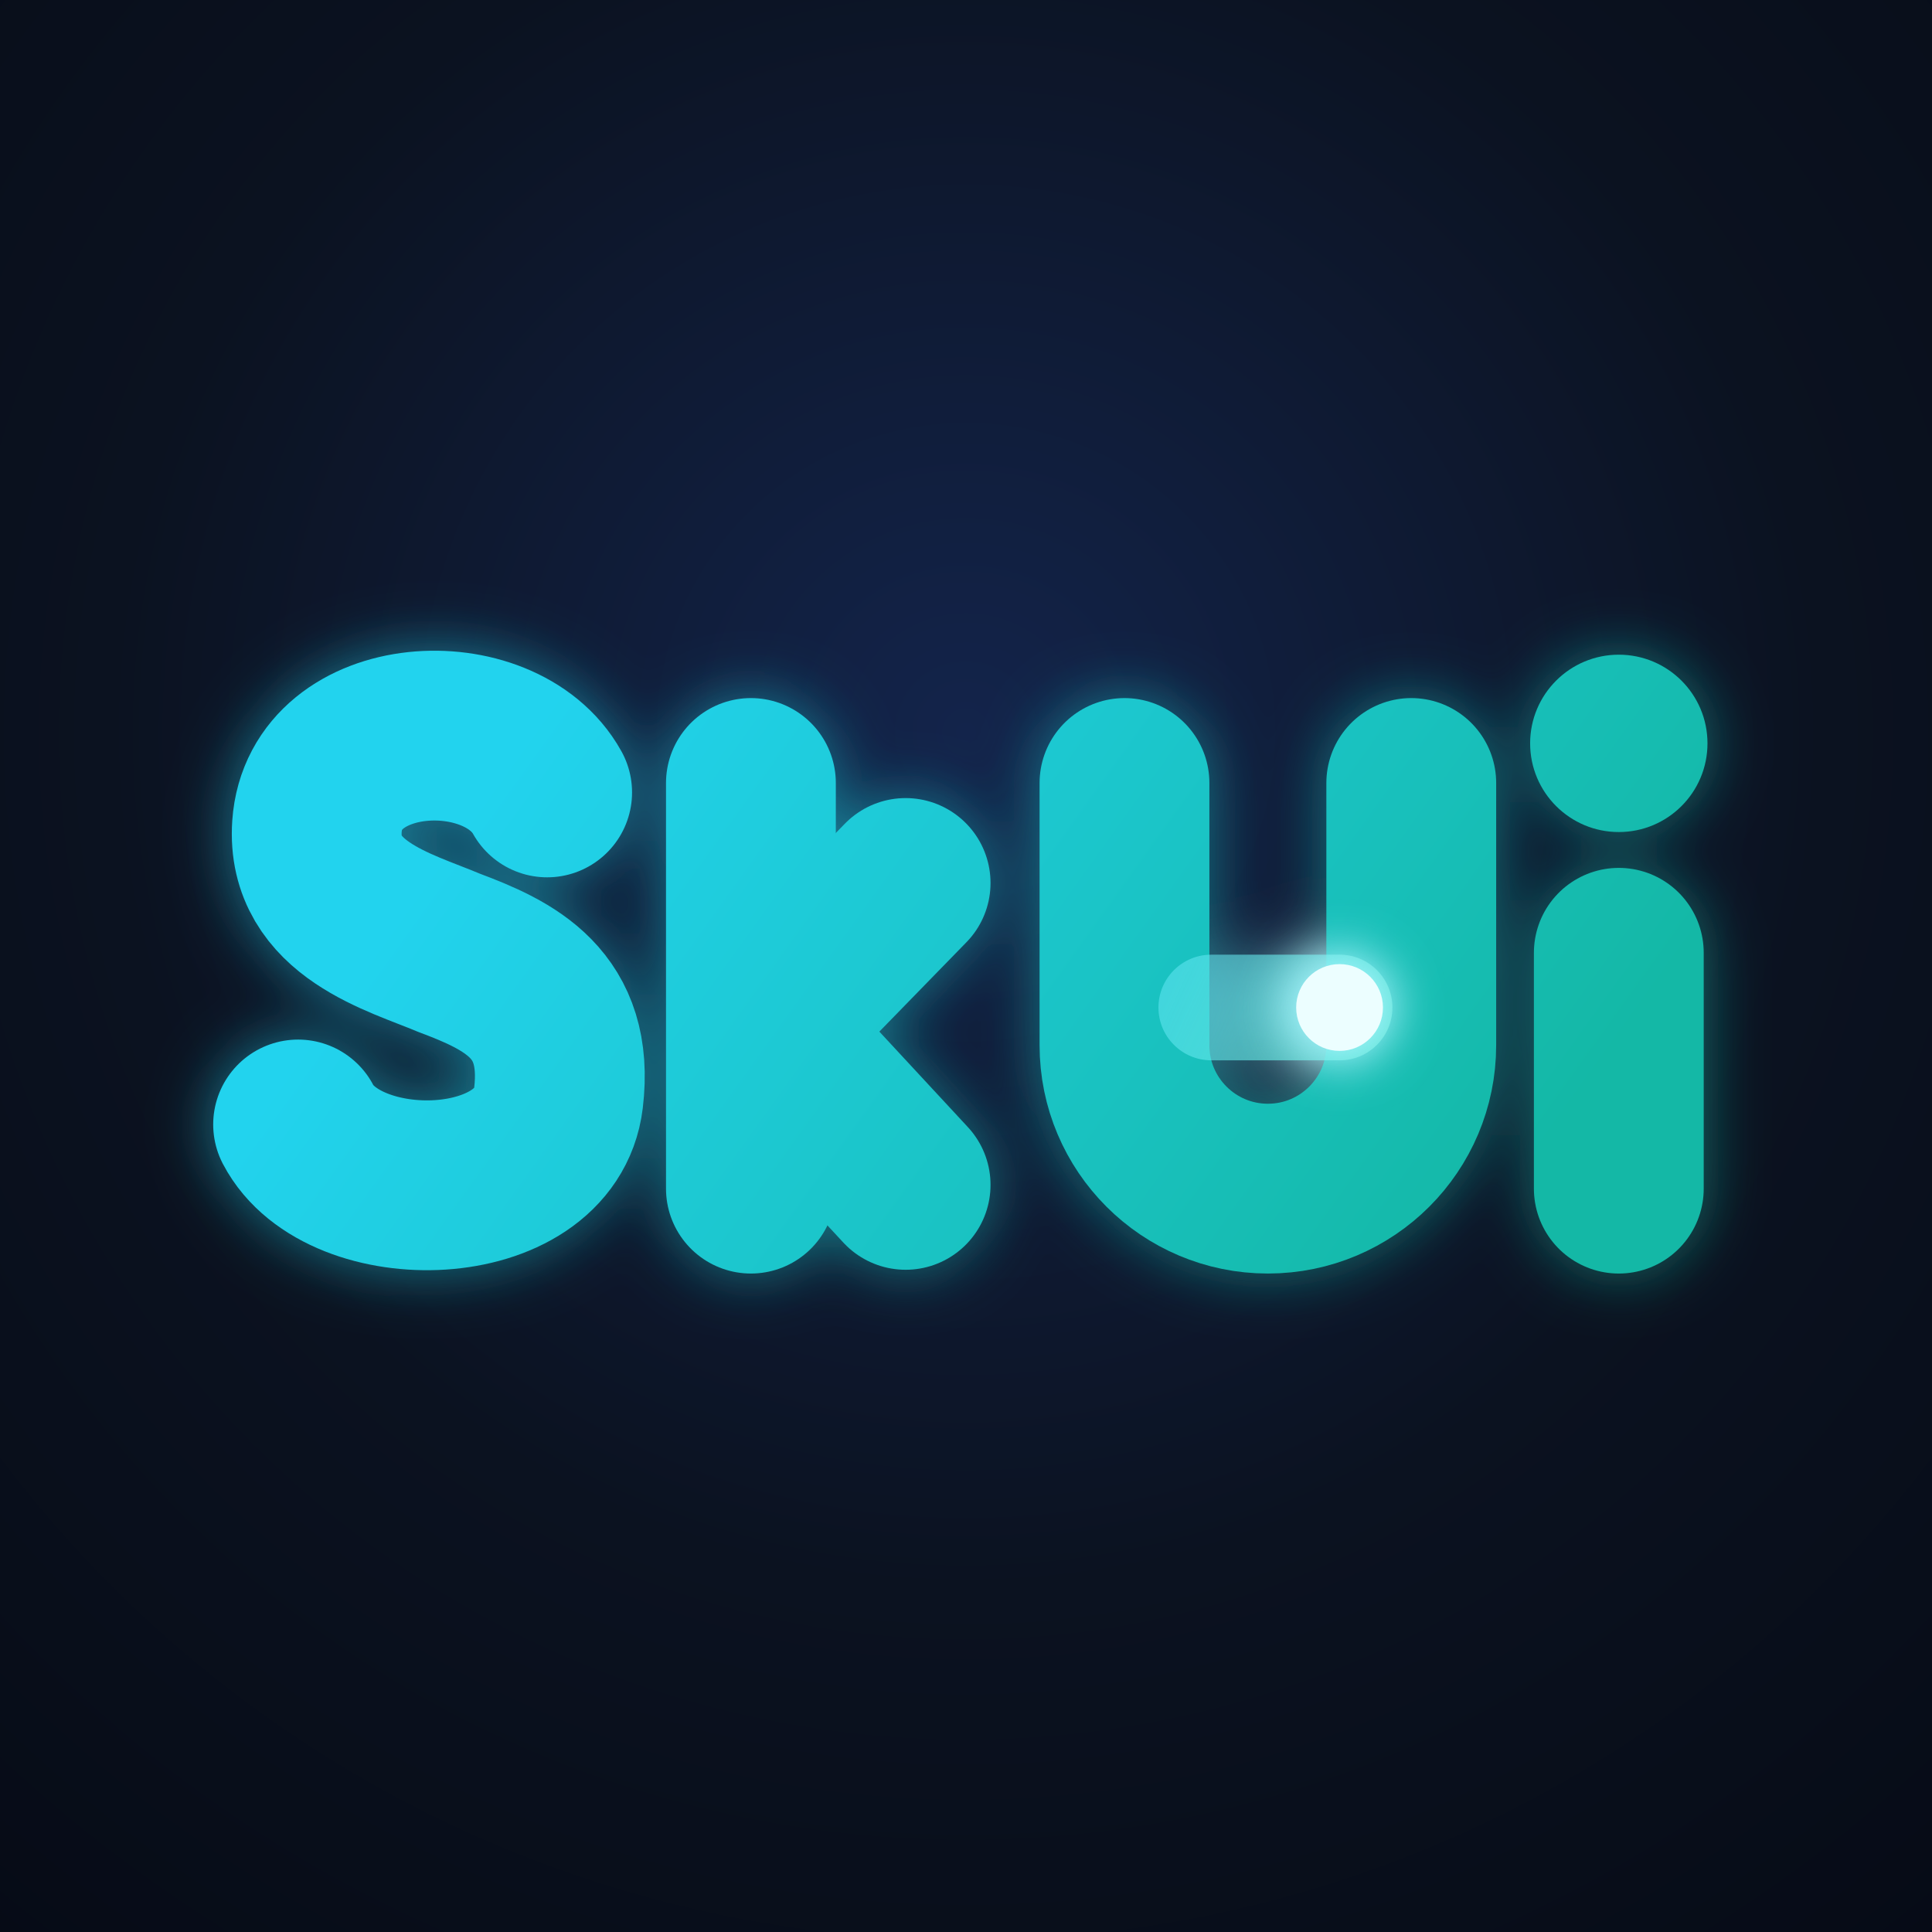
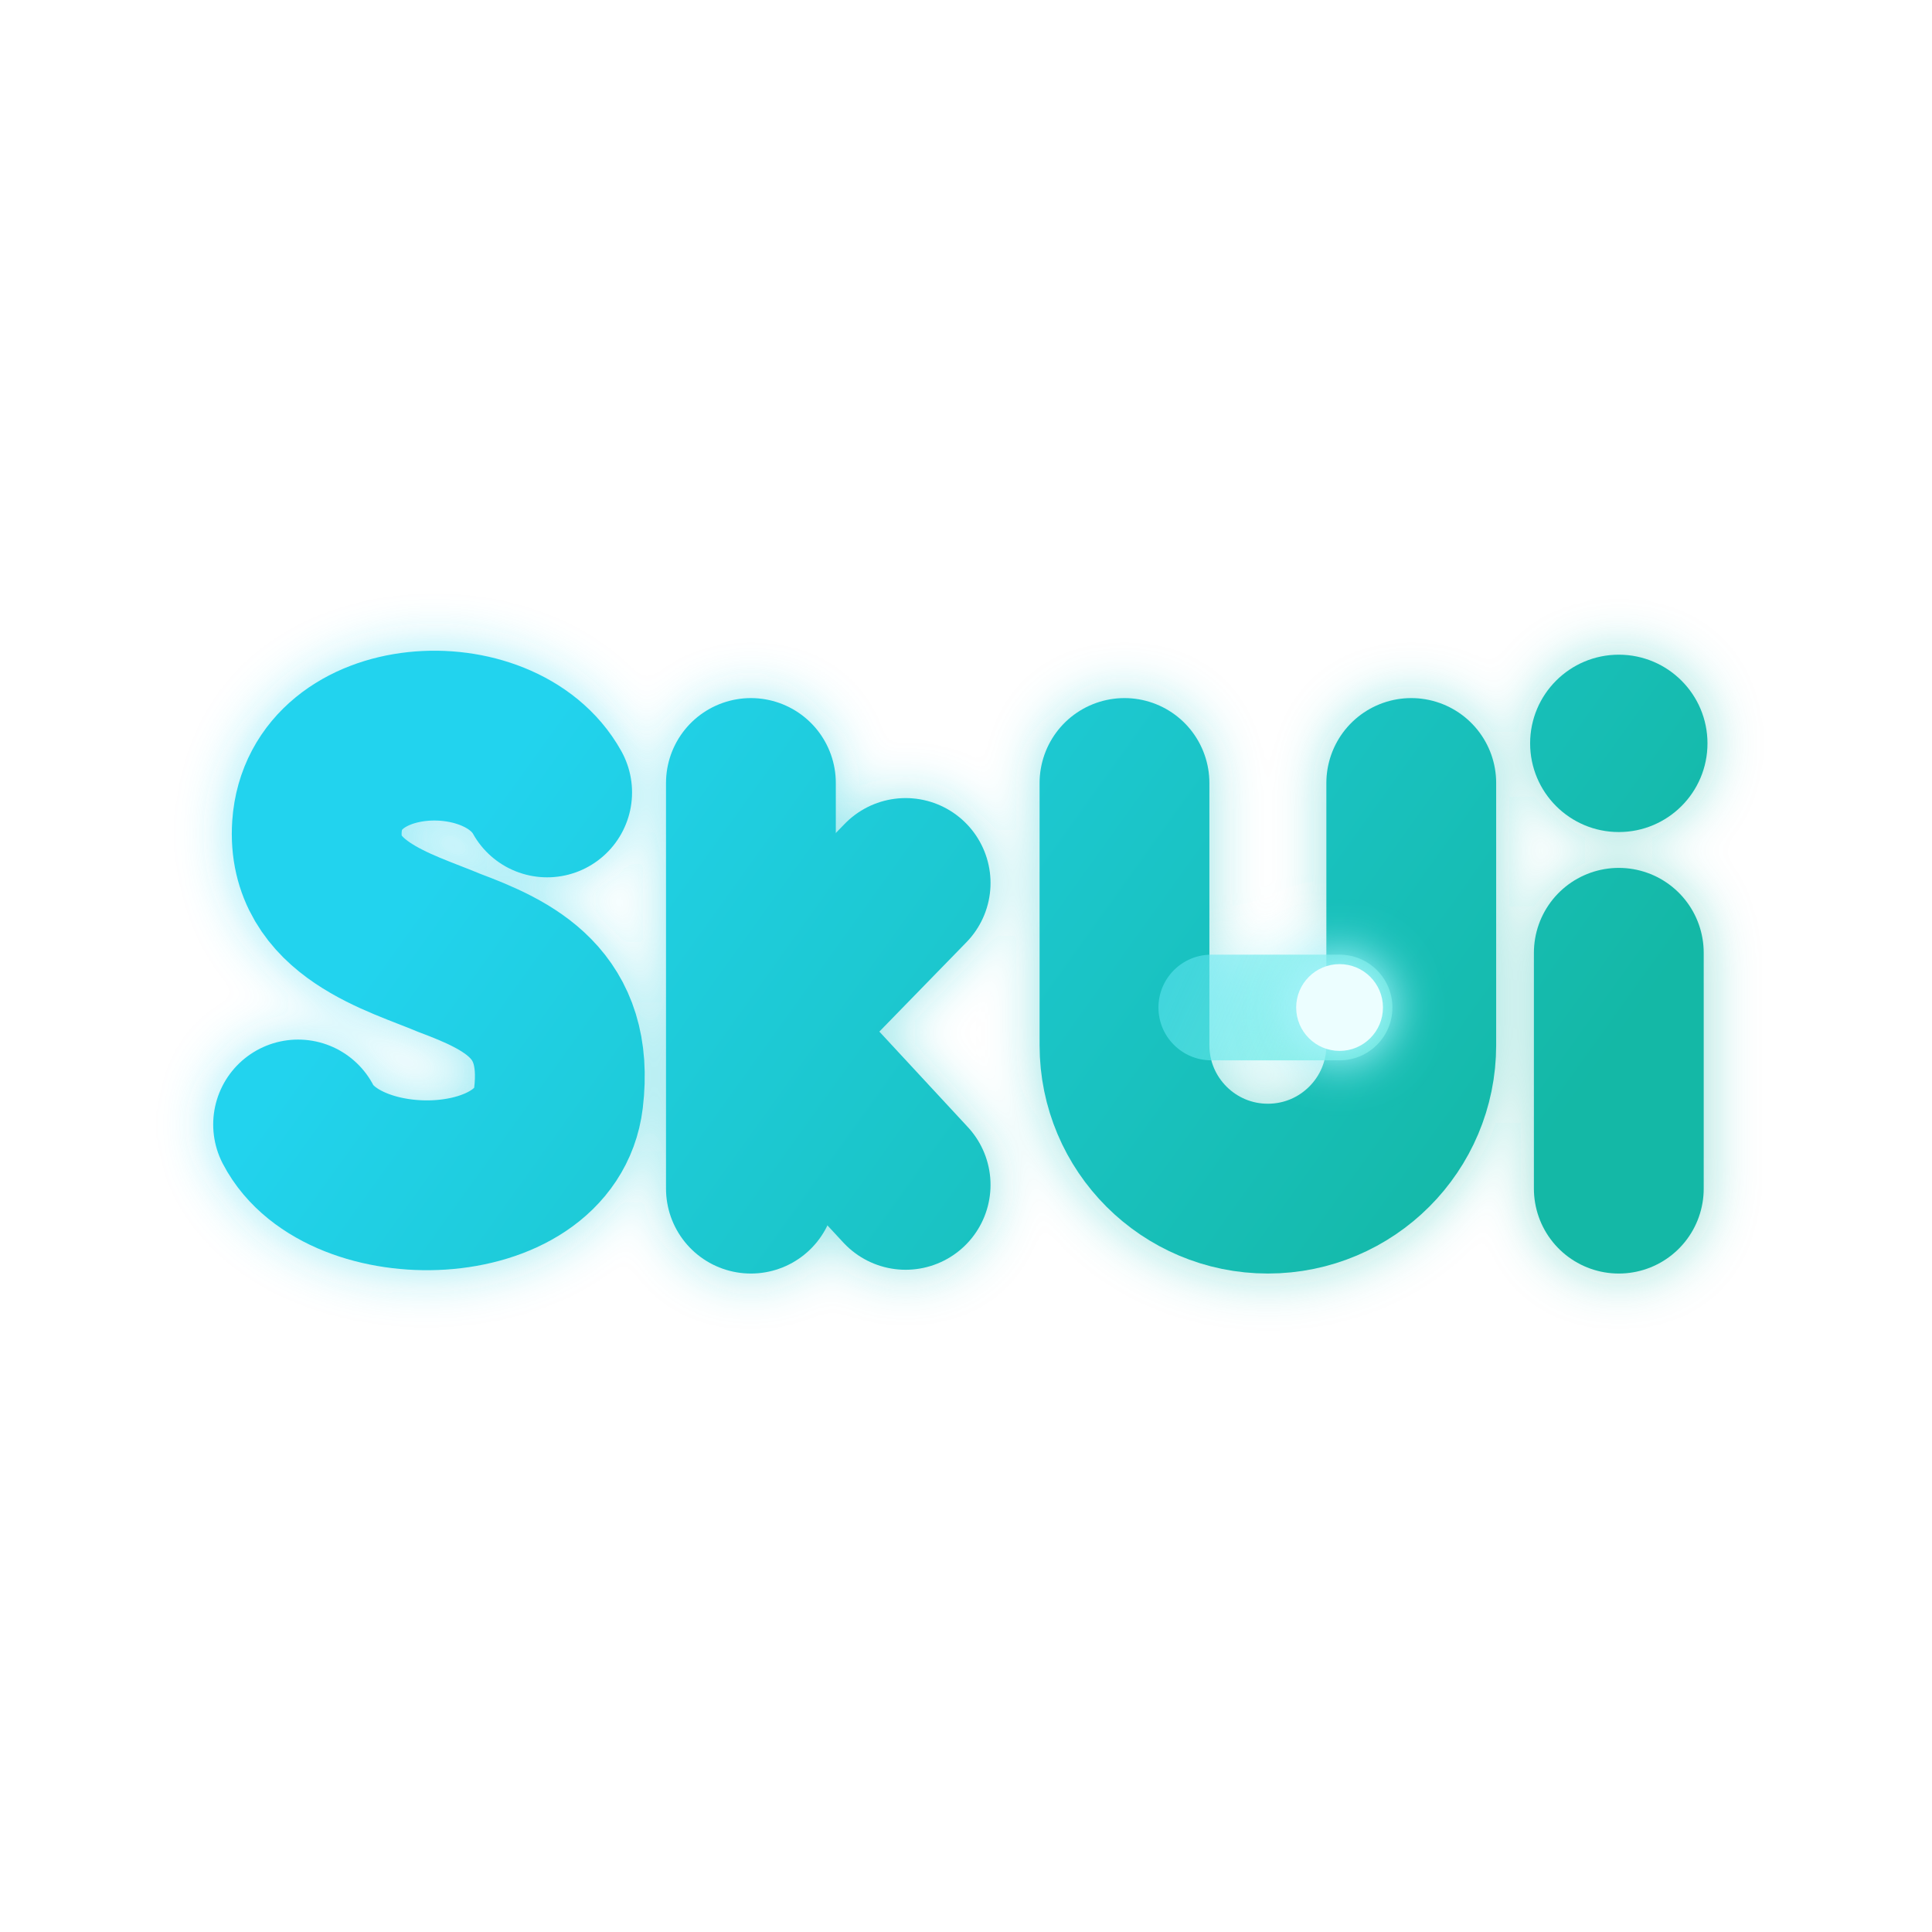
<svg xmlns="http://www.w3.org/2000/svg" xmlns:xlink="http://www.w3.org/1999/xlink" viewBox="0 0 1024 1024" width="1024" height="1024">
  <defs>
-     <radialGradient id="bg" cx="50%" cy="38%" r="80%">
-       <stop offset="0%" stop-color="#13244B" />
-       <stop offset="55%" stop-color="#0B1220" />
-       <stop offset="100%" stop-color="#060B16" />
-     </radialGradient>
    <linearGradient id="ink" x1="300" y1="360" x2="760" y2="690" gradientUnits="userSpaceOnUse">
      <stop offset="0%" stop-color="#22D3EE" />
      <stop offset="100%" stop-color="#14B8A6" />
    </linearGradient>
    <linearGradient id="pill" x1="614" y1="506" x2="738" y2="562" gradientUnits="userSpaceOnUse">
      <stop offset="0%" stop-color="#67E8F9" stop-opacity="0.5" />
      <stop offset="100%" stop-color="#5EEAD4" stop-opacity="0.8" />
    </linearGradient>
    <filter id="glow" x="-40%" y="-40%" width="180%" height="180%">
-       <feGaussianBlur stdDeviation="16" />
+       <feGaussianBlur stdDeviation="14" />
    </filter>
    <filter id="softGlow" x="-120%" y="-120%" width="340%" height="340%">
      <feGaussianBlur stdDeviation="12" />
    </filter>
    <g id="letters">
      <g fill="none" stroke="url(#ink)" stroke-width="90" stroke-linecap="round" stroke-linejoin="round">
        <path d="M 290 420 C 265 375 172 380 168 438 C 165 482 212 494 238 505 C 270 517 302 532 296 582 C 289 640 182 642 158 596" />
        <path d="M 398 415 L 398 630" />
        <path d="M 480 468 L 404 546 L 480 628" />
        <path d="M 596 415 L 596 554 A 76 76 0 0 0 748 554 L 748 415" />
        <path d="M 858 505 L 858 630" />
      </g>
      <circle cx="858" cy="394" r="47" fill="url(#ink)" />
      <rect x="614" y="506" width="124" height="56" rx="28" fill="url(#pill)" />
      <circle cx="710" cy="534" r="30" fill="#A5F3FC" filter="url(#softGlow)" />
      <circle cx="710" cy="534" r="23" fill="#ECFEFF" />
    </g>
  </defs>
-   <rect width="1024" height="1024" fill="url(#bg)" />
-   <use xlink:href="#letters" href="#letters" filter="url(#glow)" opacity="0.55" />
+   <use xlink:href="#letters" href="#letters" filter="url(#glow)" opacity="0.45" />
  <use xlink:href="#letters" href="#letters" />
</svg>
